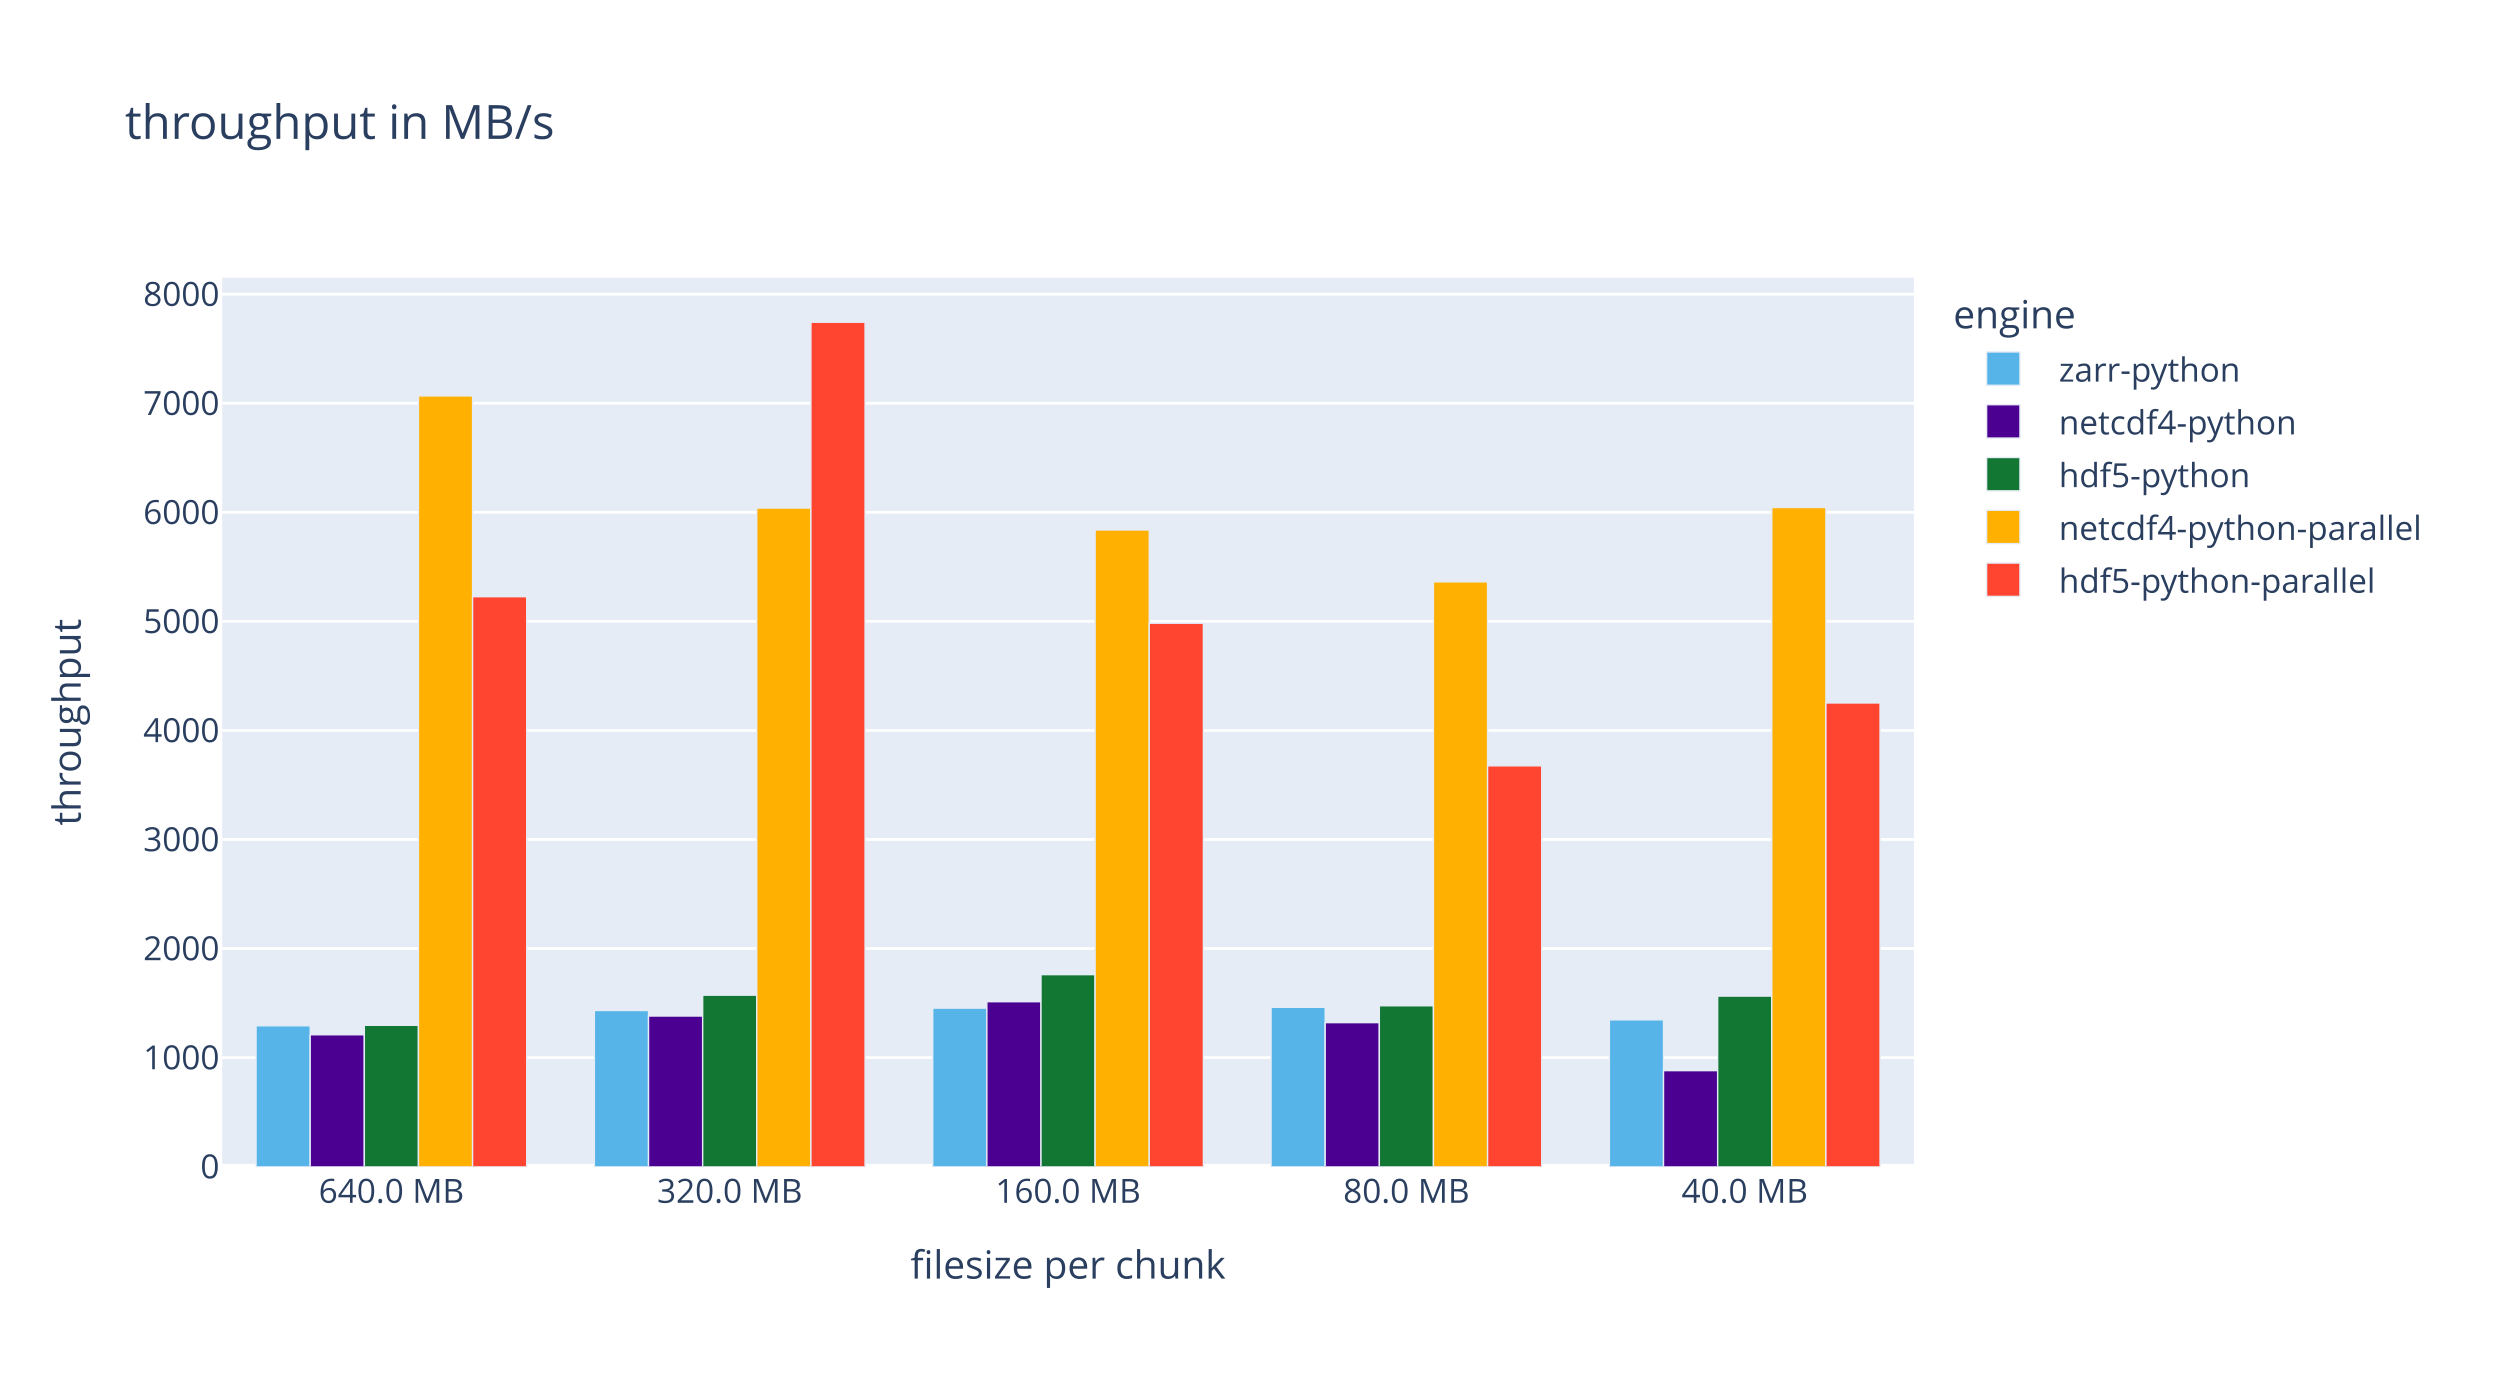
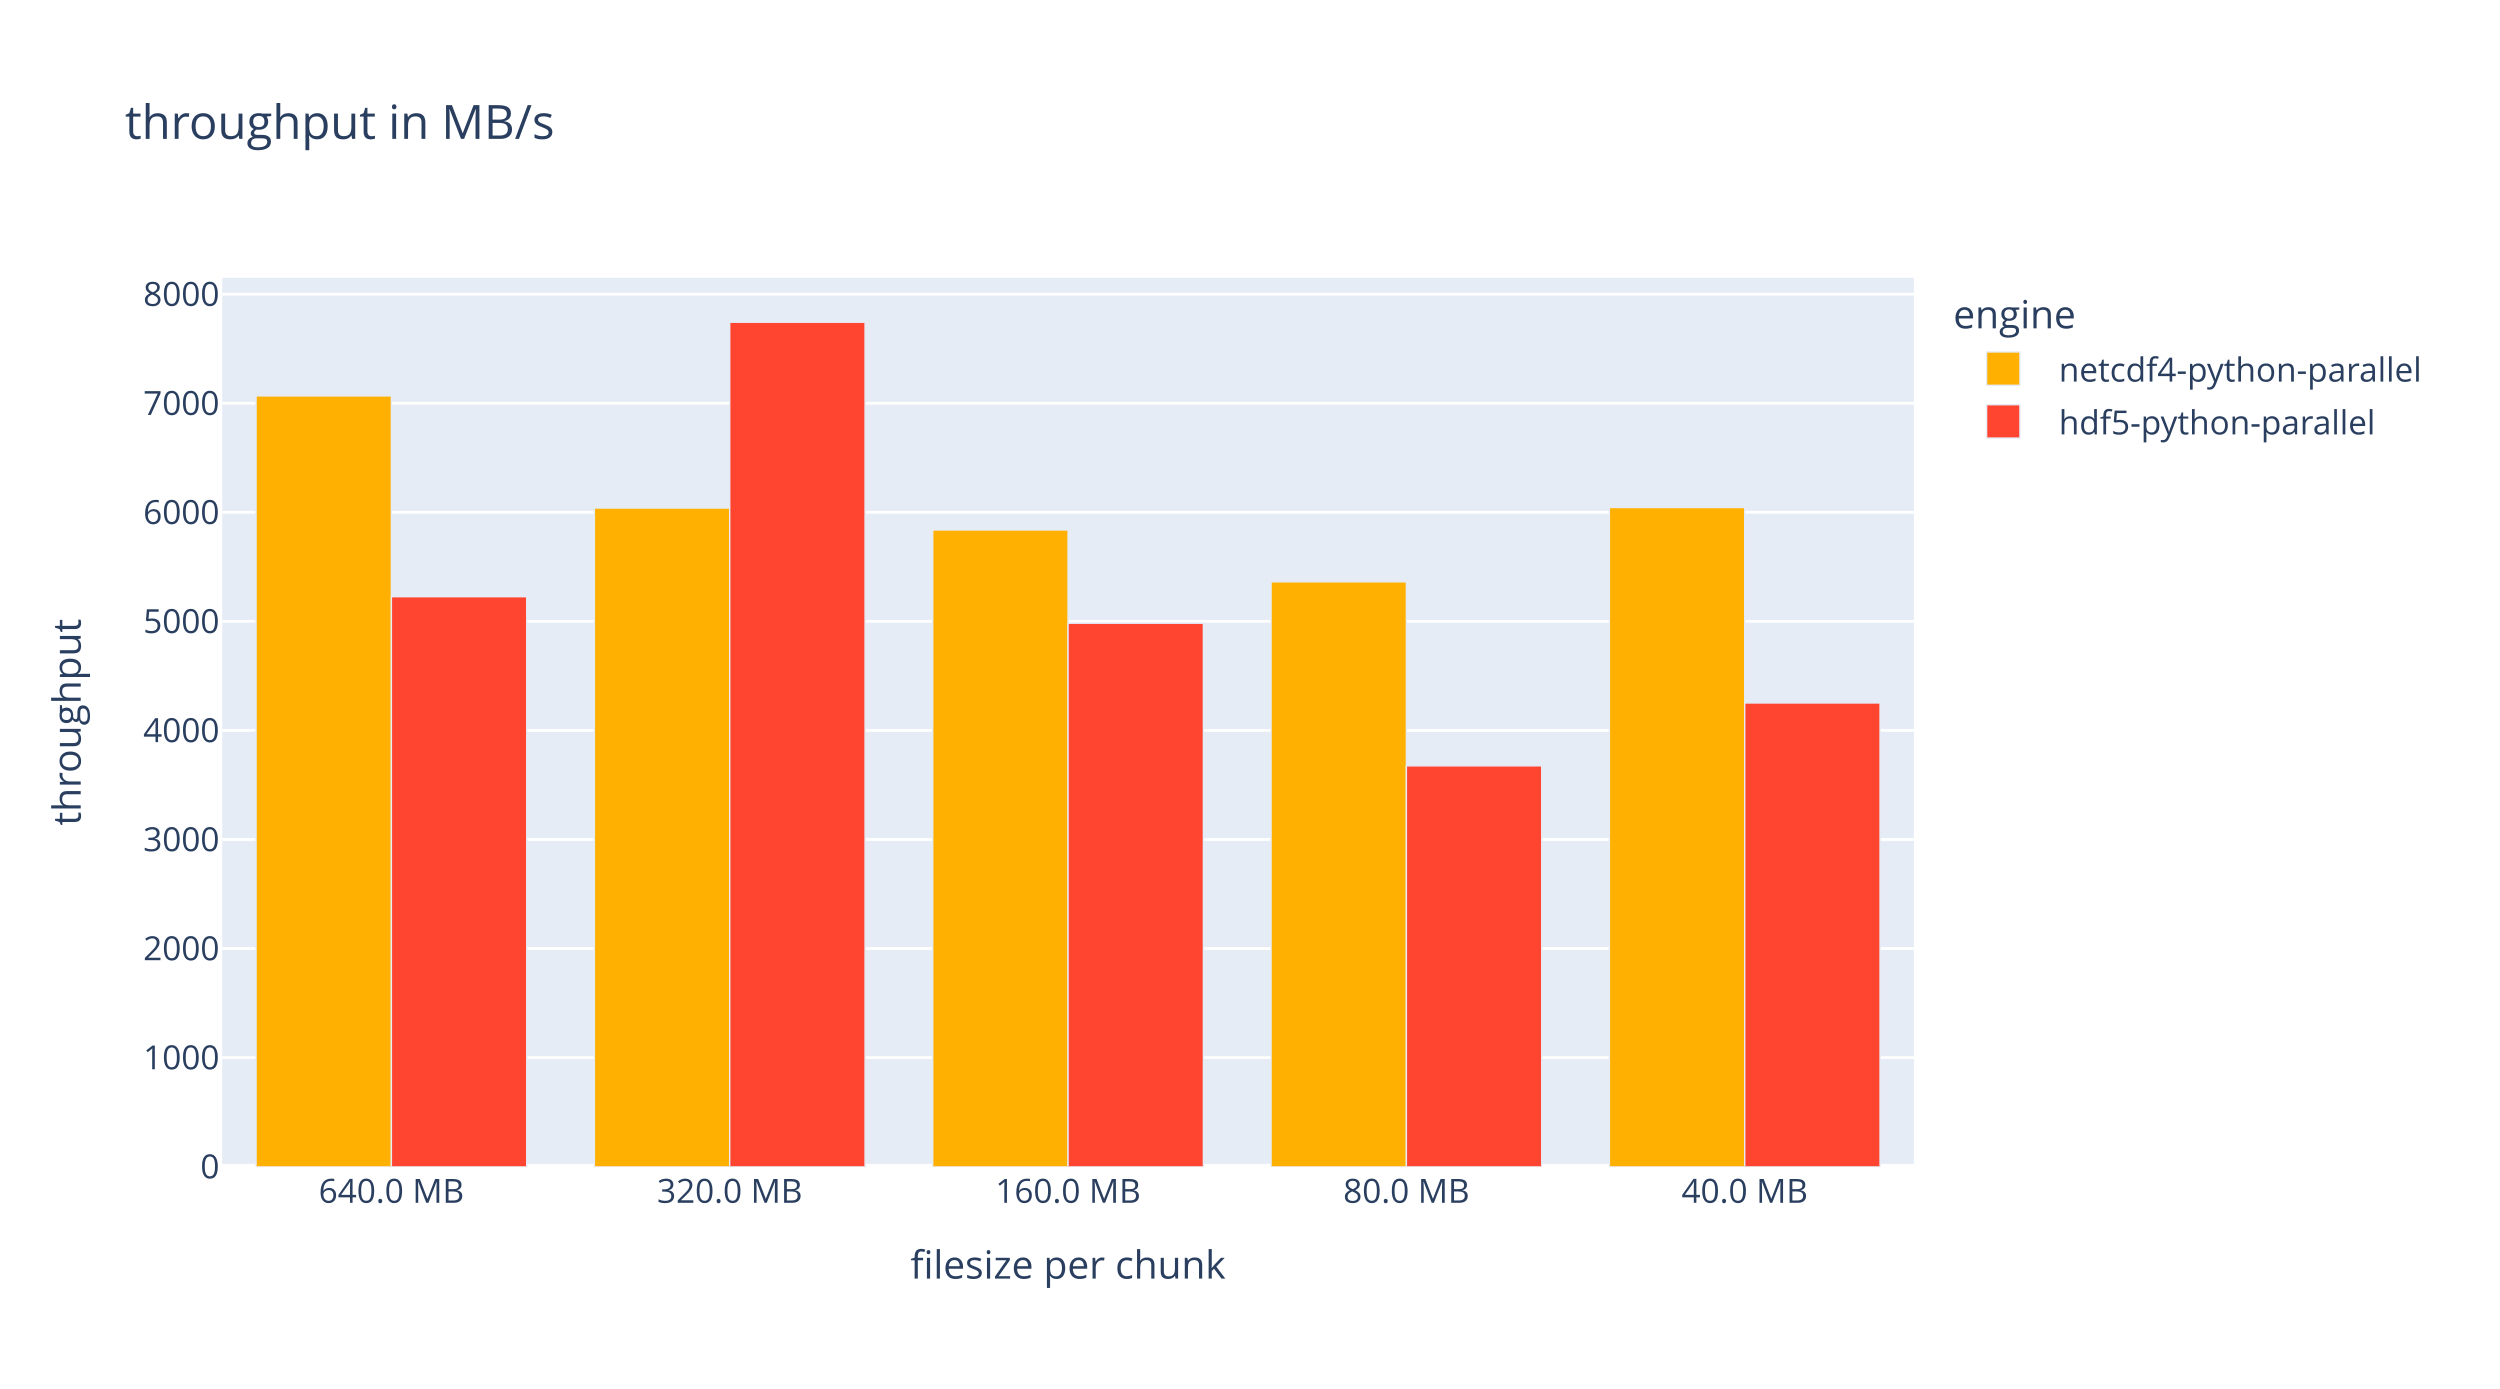
<svg xmlns="http://www.w3.org/2000/svg" class="main-svg" width="900" height="500" style="" viewBox="0 0 900 500">
  <rect x="0" y="0" width="900" height="500" style="fill: rgb(255, 255, 255); fill-opacity: 1;" />
-   <defs id="defs-288d47">
+   <defs id="defs-fd1c74">
    <g class="clips">
-       <clipPath id="clip288d47xyplot" class="plotclip">
+       <clipPath id="clipfd1c74xyplot" class="plotclip">
        <rect width="609" height="320" />
      </clipPath>
-       <clipPath class="axesclip" id="clip288d47x">
+       <clipPath class="axesclip" id="clipfd1c74x">
        <rect x="80" y="0" width="609" height="500" />
      </clipPath>
-       <clipPath class="axesclip" id="clip288d47y">
+       <clipPath class="axesclip" id="clipfd1c74y">
        <rect x="0" y="100" width="900" height="320" />
      </clipPath>
-       <clipPath class="axesclip" id="clip288d47xy">
+       <clipPath class="axesclip" id="clipfd1c74xy">
        <rect x="80" y="100" width="609" height="320" />
      </clipPath>
    </g>
    <g class="gradients" />
    <g class="patterns" />
  </defs>
  <g class="bglayer">
    <rect class="bg" x="80" y="100" width="609" height="320" style="fill: rgb(229, 236, 246); fill-opacity: 1; stroke-width: 0;" />
  </g>
  <g class="layer-below">
    <g class="imagelayer" />
    <g class="shapelayer" />
  </g>
  <g class="cartesianlayer">
    <g class="subplot xy">
      <g class="layer-subplot">
        <g class="shapelayer" />
        <g class="imagelayer" />
      </g>
      <g class="minor-gridlayer">
        <g class="x" />
        <g class="y" />
      </g>
      <g class="gridlayer">
        <g class="x" />
        <g class="y">
          <path class="ygrid crisp" transform="translate(0,380.74)" d="M80,0h609" style="stroke: rgb(255, 255, 255); stroke-opacity: 1; stroke-width: 1px;" />
          <path class="ygrid crisp" transform="translate(0,341.48)" d="M80,0h609" style="stroke: rgb(255, 255, 255); stroke-opacity: 1; stroke-width: 1px;" />
          <path class="ygrid crisp" transform="translate(0,302.22)" d="M80,0h609" style="stroke: rgb(255, 255, 255); stroke-opacity: 1; stroke-width: 1px;" />
          <path class="ygrid crisp" transform="translate(0,262.96)" d="M80,0h609" style="stroke: rgb(255, 255, 255); stroke-opacity: 1; stroke-width: 1px;" />
          <path class="ygrid crisp" transform="translate(0,223.69)" d="M80,0h609" style="stroke: rgb(255, 255, 255); stroke-opacity: 1; stroke-width: 1px;" />
          <path class="ygrid crisp" transform="translate(0,184.43)" d="M80,0h609" style="stroke: rgb(255, 255, 255); stroke-opacity: 1; stroke-width: 1px;" />
          <path class="ygrid crisp" transform="translate(0,145.17)" d="M80,0h609" style="stroke: rgb(255, 255, 255); stroke-opacity: 1; stroke-width: 1px;" />
          <path class="ygrid crisp" transform="translate(0,105.91)" d="M80,0h609" style="stroke: rgb(255, 255, 255); stroke-opacity: 1; stroke-width: 1px;" />
        </g>
      </g>
      <g class="zerolinelayer">
        <path class="yzl zl crisp" transform="translate(0,420)" d="M80,0h609" style="stroke: rgb(255, 255, 255); stroke-opacity: 1; stroke-width: 2px;" />
      </g>
      <g class="layer-between">
        <g class="shapelayer" />
        <g class="imagelayer" />
      </g>
      <path class="xlines-below" />
      <path class="ylines-below" />
      <g class="overlines-below" />
      <g class="xaxislayer-below" />
      <g class="yaxislayer-below" />
      <g class="overaxes-below" />
      <g class="overplot">
-         <g class="xy" transform="translate(80,100)" clip-path="url(#clip288d47xyplot)">
+         <g class="xy" transform="translate(80,100)" clip-path="url(#clipfd1c74xyplot)">
          <g class="barlayer mlayer">
            <g class="trace bars" style="opacity: 1;">
              <g class="points">
                <g class="point">
-                   <path d="M12.18,320V269.27H31.67V320Z" style="vector-effect: none; opacity: 1; stroke-width: 0.5px; fill: rgb(86, 180, 233); fill-opacity: 1; stroke: rgb(229, 236, 246); stroke-opacity: 1;" />
-                 </g>
-                 <g class="point">
-                   <path d="M133.98,320V263.78H153.47V320Z" style="vector-effect: none; opacity: 1; stroke-width: 0.5px; fill: rgb(86, 180, 233); fill-opacity: 1; stroke: rgb(229, 236, 246); stroke-opacity: 1;" />
-                 </g>
-                 <g class="point">
-                   <path d="M255.78,320V262.92H275.27V320Z" style="vector-effect: none; opacity: 1; stroke-width: 0.5px; fill: rgb(86, 180, 233); fill-opacity: 1; stroke: rgb(229, 236, 246); stroke-opacity: 1;" />
-                 </g>
-                 <g class="point">
-                   <path d="M377.58,320V262.62H397.07V320Z" style="vector-effect: none; opacity: 1; stroke-width: 0.5px; fill: rgb(86, 180, 233); fill-opacity: 1; stroke: rgb(229, 236, 246); stroke-opacity: 1;" />
-                 </g>
-                 <g class="point">
-                   <path d="M499.38,320V267.14H518.87V320Z" style="vector-effect: none; opacity: 1; stroke-width: 0.5px; fill: rgb(86, 180, 233); fill-opacity: 1; stroke: rgb(229, 236, 246); stroke-opacity: 1;" />
+                   <path d="M12.18,320V42.52H60.9V320Z" style="vector-effect: none; opacity: 1; stroke-width: 0.5px; fill: rgb(255, 176, 0); fill-opacity: 1; stroke: rgb(229, 236, 246); stroke-opacity: 1;" />
+                 </g>
+                 <g class="point">
+                   <path d="M133.98,320V82.89H182.7V320Z" style="vector-effect: none; opacity: 1; stroke-width: 0.5px; fill: rgb(255, 176, 0); fill-opacity: 1; stroke: rgb(229, 236, 246); stroke-opacity: 1;" />
+                 </g>
+                 <g class="point">
+                   <path d="M255.78,320V90.79H304.5V320Z" style="vector-effect: none; opacity: 1; stroke-width: 0.5px; fill: rgb(255, 176, 0); fill-opacity: 1; stroke: rgb(229, 236, 246); stroke-opacity: 1;" />
+                 </g>
+                 <g class="point">
+                   <path d="M377.58,320V109.47H426.3V320Z" style="vector-effect: none; opacity: 1; stroke-width: 0.5px; fill: rgb(255, 176, 0); fill-opacity: 1; stroke: rgb(229, 236, 246); stroke-opacity: 1;" />
+                 </g>
+                 <g class="point">
+                   <path d="M499.38,320V82.7H548.1V320Z" style="vector-effect: none; opacity: 1; stroke-width: 0.5px; fill: rgb(255, 176, 0); fill-opacity: 1; stroke: rgb(229, 236, 246); stroke-opacity: 1;" />
                </g>
              </g>
            </g>
            <g class="trace bars" style="opacity: 1;">
              <g class="points">
                <g class="point">
-                   <path d="M31.67,320V272.51H51.16V320Z" style="vector-effect: none; opacity: 1; stroke-width: 0.5px; fill: rgb(75, 0, 146); fill-opacity: 1; stroke: rgb(229, 236, 246); stroke-opacity: 1;" />
-                 </g>
-                 <g class="point">
-                   <path d="M153.47,320V265.77H172.96V320Z" style="vector-effect: none; opacity: 1; stroke-width: 0.5px; fill: rgb(75, 0, 146); fill-opacity: 1; stroke: rgb(229, 236, 246); stroke-opacity: 1;" />
-                 </g>
-                 <g class="point">
-                   <path d="M275.27,320V260.61H294.76V320Z" style="vector-effect: none; opacity: 1; stroke-width: 0.5px; fill: rgb(75, 0, 146); fill-opacity: 1; stroke: rgb(229, 236, 246); stroke-opacity: 1;" />
-                 </g>
-                 <g class="point">
-                   <path d="M397.07,320V268.16H416.56V320Z" style="vector-effect: none; opacity: 1; stroke-width: 0.5px; fill: rgb(75, 0, 146); fill-opacity: 1; stroke: rgb(229, 236, 246); stroke-opacity: 1;" />
-                 </g>
-                 <g class="point">
-                   <path d="M518.87,320V285.43H538.36V320Z" style="vector-effect: none; opacity: 1; stroke-width: 0.5px; fill: rgb(75, 0, 146); fill-opacity: 1; stroke: rgb(229, 236, 246); stroke-opacity: 1;" />
-                 </g>
-               </g>
-             </g>
-             <g class="trace bars" style="opacity: 1;">
-               <g class="points">
-                 <g class="point">
-                   <path d="M51.16,320V269.12H70.64V320Z" style="vector-effect: none; opacity: 1; stroke-width: 0.5px; fill: rgb(17, 119, 51); fill-opacity: 1; stroke: rgb(229, 236, 246); stroke-opacity: 1;" />
-                 </g>
-                 <g class="point">
-                   <path d="M172.96,320V258.26H192.44V320Z" style="vector-effect: none; opacity: 1; stroke-width: 0.5px; fill: rgb(17, 119, 51); fill-opacity: 1; stroke: rgb(229, 236, 246); stroke-opacity: 1;" />
-                 </g>
-                 <g class="point">
-                   <path d="M294.76,320V250.87H314.24V320Z" style="vector-effect: none; opacity: 1; stroke-width: 0.5px; fill: rgb(17, 119, 51); fill-opacity: 1; stroke: rgb(229, 236, 246); stroke-opacity: 1;" />
-                 </g>
-                 <g class="point">
-                   <path d="M416.56,320V262.07H436.04V320Z" style="vector-effect: none; opacity: 1; stroke-width: 0.5px; fill: rgb(17, 119, 51); fill-opacity: 1; stroke: rgb(229, 236, 246); stroke-opacity: 1;" />
-                 </g>
-                 <g class="point">
-                   <path d="M538.36,320V258.59H557.84V320Z" style="vector-effect: none; opacity: 1; stroke-width: 0.5px; fill: rgb(17, 119, 51); fill-opacity: 1; stroke: rgb(229, 236, 246); stroke-opacity: 1;" />
-                 </g>
-               </g>
-             </g>
-             <g class="trace bars" style="opacity: 1;">
-               <g class="points">
-                 <g class="point">
-                   <path d="M70.64,320V42.52H90.13V320Z" style="vector-effect: none; opacity: 1; stroke-width: 0.5px; fill: rgb(255, 176, 0); fill-opacity: 1; stroke: rgb(229, 236, 246); stroke-opacity: 1;" />
-                 </g>
-                 <g class="point">
-                   <path d="M192.44,320V82.89H211.93V320Z" style="vector-effect: none; opacity: 1; stroke-width: 0.5px; fill: rgb(255, 176, 0); fill-opacity: 1; stroke: rgb(229, 236, 246); stroke-opacity: 1;" />
-                 </g>
-                 <g class="point">
-                   <path d="M314.24,320V90.79H333.73V320Z" style="vector-effect: none; opacity: 1; stroke-width: 0.5px; fill: rgb(255, 176, 0); fill-opacity: 1; stroke: rgb(229, 236, 246); stroke-opacity: 1;" />
-                 </g>
-                 <g class="point">
-                   <path d="M436.04,320V109.47H455.53V320Z" style="vector-effect: none; opacity: 1; stroke-width: 0.5px; fill: rgb(255, 176, 0); fill-opacity: 1; stroke: rgb(229, 236, 246); stroke-opacity: 1;" />
-                 </g>
-                 <g class="point">
-                   <path d="M557.84,320V82.7H577.33V320Z" style="vector-effect: none; opacity: 1; stroke-width: 0.5px; fill: rgb(255, 176, 0); fill-opacity: 1; stroke: rgb(229, 236, 246); stroke-opacity: 1;" />
-                 </g>
-               </g>
-             </g>
-             <g class="trace bars" style="opacity: 1;">
-               <g class="points">
-                 <g class="point">
-                   <path d="M90.13,320V114.81H109.62V320Z" style="vector-effect: none; opacity: 1; stroke-width: 0.5px; fill: rgb(255, 68, 48); fill-opacity: 1; stroke: rgb(229, 236, 246); stroke-opacity: 1;" />
-                 </g>
-                 <g class="point">
-                   <path d="M211.93,320V16H231.42V320Z" style="vector-effect: none; opacity: 1; stroke-width: 0.5px; fill: rgb(255, 68, 48); fill-opacity: 1; stroke: rgb(229, 236, 246); stroke-opacity: 1;" />
-                 </g>
-                 <g class="point">
-                   <path d="M333.73,320V124.36H353.22V320Z" style="vector-effect: none; opacity: 1; stroke-width: 0.5px; fill: rgb(255, 68, 48); fill-opacity: 1; stroke: rgb(229, 236, 246); stroke-opacity: 1;" />
-                 </g>
-                 <g class="point">
-                   <path d="M455.53,320V175.69H475.02V320Z" style="vector-effect: none; opacity: 1; stroke-width: 0.5px; fill: rgb(255, 68, 48); fill-opacity: 1; stroke: rgb(229, 236, 246); stroke-opacity: 1;" />
-                 </g>
-                 <g class="point">
-                   <path d="M577.33,320V153.08H596.82V320Z" style="vector-effect: none; opacity: 1; stroke-width: 0.5px; fill: rgb(255, 68, 48); fill-opacity: 1; stroke: rgb(229, 236, 246); stroke-opacity: 1;" />
+                   <path d="M60.9,320V114.81H109.62V320Z" style="vector-effect: none; opacity: 1; stroke-width: 0.5px; fill: rgb(255, 68, 48); fill-opacity: 1; stroke: rgb(229, 236, 246); stroke-opacity: 1;" />
+                 </g>
+                 <g class="point">
+                   <path d="M182.7,320V16H231.42V320Z" style="vector-effect: none; opacity: 1; stroke-width: 0.5px; fill: rgb(255, 68, 48); fill-opacity: 1; stroke: rgb(229, 236, 246); stroke-opacity: 1;" />
+                 </g>
+                 <g class="point">
+                   <path d="M304.5,320V124.36H353.22V320Z" style="vector-effect: none; opacity: 1; stroke-width: 0.5px; fill: rgb(255, 68, 48); fill-opacity: 1; stroke: rgb(229, 236, 246); stroke-opacity: 1;" />
+                 </g>
+                 <g class="point">
+                   <path d="M426.3,320V175.69H475.02V320Z" style="vector-effect: none; opacity: 1; stroke-width: 0.5px; fill: rgb(255, 68, 48); fill-opacity: 1; stroke: rgb(229, 236, 246); stroke-opacity: 1;" />
+                 </g>
+                 <g class="point">
+                   <path d="M548.1,320V153.08H596.82V320Z" style="vector-effect: none; opacity: 1; stroke-width: 0.5px; fill: rgb(255, 68, 48); fill-opacity: 1; stroke: rgb(229, 236, 246); stroke-opacity: 1;" />
                </g>
              </g>
            </g>
          </g>
        </g>
      </g>
      <path class="xlines-above crisp" d="M0,0" style="fill: none;" />
      <path class="ylines-above crisp" d="M0,0" style="fill: none;" />
      <g class="overlines-above" />
      <g class="xaxislayer-above">
        <g class="xtick">
          <text text-anchor="middle" x="0" y="433" transform="translate(140.9,0)" style="font-family: 'Open Sans', verdana, arial, sans-serif; font-size: 12px; fill: rgb(42, 63, 95); fill-opacity: 1; white-space: pre; opacity: 1;">640.0 MB</text>
        </g>
        <g class="xtick">
          <text text-anchor="middle" x="0" y="433" transform="translate(262.7,0)" style="font-family: 'Open Sans', verdana, arial, sans-serif; font-size: 12px; fill: rgb(42, 63, 95); fill-opacity: 1; white-space: pre; opacity: 1;">320.0 MB</text>
        </g>
        <g class="xtick">
          <text text-anchor="middle" x="0" y="433" transform="translate(384.5,0)" style="font-family: 'Open Sans', verdana, arial, sans-serif; font-size: 12px; fill: rgb(42, 63, 95); fill-opacity: 1; white-space: pre; opacity: 1;">160.0 MB</text>
        </g>
        <g class="xtick">
          <text text-anchor="middle" x="0" y="433" transform="translate(506.3,0)" style="font-family: 'Open Sans', verdana, arial, sans-serif; font-size: 12px; fill: rgb(42, 63, 95); fill-opacity: 1; white-space: pre; opacity: 1;">80.0 MB</text>
        </g>
        <g class="xtick">
          <text text-anchor="middle" x="0" y="433" transform="translate(628.1,0)" style="font-family: 'Open Sans', verdana, arial, sans-serif; font-size: 12px; fill: rgb(42, 63, 95); fill-opacity: 1; white-space: pre; opacity: 1;">40.0 MB</text>
        </g>
      </g>
      <g class="yaxislayer-above">
        <g class="ytick">
          <text text-anchor="end" x="79" y="4.2" transform="translate(0,420)" style="font-family: 'Open Sans', verdana, arial, sans-serif; font-size: 12px; fill: rgb(42, 63, 95); fill-opacity: 1; white-space: pre; opacity: 1;">0</text>
        </g>
        <g class="ytick">
          <text text-anchor="end" x="79" y="4.2" style="font-family: 'Open Sans', verdana, arial, sans-serif; font-size: 12px; fill: rgb(42, 63, 95); fill-opacity: 1; white-space: pre; opacity: 1;" transform="translate(0,380.74)">1000</text>
        </g>
        <g class="ytick">
          <text text-anchor="end" x="79" y="4.2" style="font-family: 'Open Sans', verdana, arial, sans-serif; font-size: 12px; fill: rgb(42, 63, 95); fill-opacity: 1; white-space: pre; opacity: 1;" transform="translate(0,341.48)">2000</text>
        </g>
        <g class="ytick">
          <text text-anchor="end" x="79" y="4.2" style="font-family: 'Open Sans', verdana, arial, sans-serif; font-size: 12px; fill: rgb(42, 63, 95); fill-opacity: 1; white-space: pre; opacity: 1;" transform="translate(0,302.22)">3000</text>
        </g>
        <g class="ytick">
          <text text-anchor="end" x="79" y="4.2" style="font-family: 'Open Sans', verdana, arial, sans-serif; font-size: 12px; fill: rgb(42, 63, 95); fill-opacity: 1; white-space: pre; opacity: 1;" transform="translate(0,262.96)">4000</text>
        </g>
        <g class="ytick">
          <text text-anchor="end" x="79" y="4.2" style="font-family: 'Open Sans', verdana, arial, sans-serif; font-size: 12px; fill: rgb(42, 63, 95); fill-opacity: 1; white-space: pre; opacity: 1;" transform="translate(0,223.69)">5000</text>
        </g>
        <g class="ytick">
          <text text-anchor="end" x="79" y="4.2" style="font-family: 'Open Sans', verdana, arial, sans-serif; font-size: 12px; fill: rgb(42, 63, 95); fill-opacity: 1; white-space: pre; opacity: 1;" transform="translate(0,184.43)">6000</text>
        </g>
        <g class="ytick">
          <text text-anchor="end" x="79" y="4.2" style="font-family: 'Open Sans', verdana, arial, sans-serif; font-size: 12px; fill: rgb(42, 63, 95); fill-opacity: 1; white-space: pre; opacity: 1;" transform="translate(0,145.17)">7000</text>
        </g>
        <g class="ytick">
          <text text-anchor="end" x="79" y="4.2" style="font-family: 'Open Sans', verdana, arial, sans-serif; font-size: 12px; fill: rgb(42, 63, 95); fill-opacity: 1; white-space: pre; opacity: 1;" transform="translate(0,105.91)">8000</text>
        </g>
      </g>
      <g class="overaxes-above" />
    </g>
  </g>
  <g class="polarlayer" />
  <g class="smithlayer" />
  <g class="ternarylayer" />
  <g class="geolayer" />
  <g class="funnelarealayer" />
  <g class="pielayer" />
  <g class="iciclelayer" />
  <g class="treemaplayer" />
  <g class="sunburstlayer" />
  <g class="glimages" />
-   <defs id="topdefs-288d47">
+   <defs id="topdefs-fd1c74">
    <g class="clips" />
-     <clipPath id="legend288d47">
-       <rect width="187" height="124" x="0" y="0" />
+     <clipPath id="legendfd1c74">
+       <rect width="187" height="67" x="0" y="0" />
    </clipPath>
  </defs>
  <g class="layer-above">
    <g class="imagelayer" />
    <g class="shapelayer" />
  </g>
  <g class="infolayer">
    <g class="legend" pointer-events="all" transform="translate(701.18,100)">
-       <rect class="bg" shape-rendering="crispEdges" width="187" height="124" x="0" y="0" style="stroke: rgb(68, 68, 68); stroke-opacity: 1; fill: rgb(255, 255, 255); fill-opacity: 1; stroke-width: 0px;" />
-       <g class="scrollbox" transform="" clip-path="url(#legend288d47)">
+       <rect class="bg" shape-rendering="crispEdges" width="187" height="67" x="0" y="0" style="stroke: rgb(68, 68, 68); stroke-opacity: 1; fill: rgb(255, 255, 255); fill-opacity: 1; stroke-width: 0px;" />
+       <g class="scrollbox" transform="" clip-path="url(#legendfd1c74)">
        <text class="legendtitletext" text-anchor="start" x="2" y="18.2" style="font-family: 'Open Sans', verdana, arial, sans-serif; font-size: 14px; fill: rgb(42, 63, 95); fill-opacity: 1; white-space: pre;">engine</text>
        <g class="groups" transform="">
          <g class="traces" transform="translate(0,32.7)" style="opacity: 1;">
-             <text class="legendtext" text-anchor="start" x="40" y="4.68" style="font-family: 'Open Sans', verdana, arial, sans-serif; font-size: 12px; fill: rgb(42, 63, 95); fill-opacity: 1; white-space: pre;">zarr-python</text>
-             <g class="layers" style="opacity: 1;">
-               <g class="legendfill" />
-               <g class="legendlines" />
-               <g class="legendsymbols">
-                 <g class="legendpoints">
-                   <path class="legendundefined" d="M6,6H-6V-6H6Z" transform="translate(20,0)" style="stroke-width: 0.5px; fill: rgb(86, 180, 233); fill-opacity: 1; stroke: rgb(229, 236, 246); stroke-opacity: 1;" />
-                 </g>
-               </g>
-             </g>
-             <rect class="legendtoggle" x="0" y="-9.5" width="181.047" height="19" style="fill: rgb(0, 0, 0); fill-opacity: 0;" />
-           </g>
-         </g>
-         <g class="groups" transform="">
-           <g class="traces" transform="translate(0,51.7)" style="opacity: 1;">
-             <text class="legendtext" text-anchor="start" x="40" y="4.68" style="font-family: 'Open Sans', verdana, arial, sans-serif; font-size: 12px; fill: rgb(42, 63, 95); fill-opacity: 1; white-space: pre;">netcdf4-python</text>
-             <g class="layers" style="opacity: 1;">
-               <g class="legendfill" />
-               <g class="legendlines" />
-               <g class="legendsymbols">
-                 <g class="legendpoints">
-                   <path class="legendundefined" d="M6,6H-6V-6H6Z" transform="translate(20,0)" style="stroke-width: 0.5px; fill: rgb(75, 0, 146); fill-opacity: 1; stroke: rgb(229, 236, 246); stroke-opacity: 1;" />
-                 </g>
-               </g>
-             </g>
-             <rect class="legendtoggle" x="0" y="-9.5" width="181.047" height="19" style="fill: rgb(0, 0, 0); fill-opacity: 0;" />
-           </g>
-         </g>
-         <g class="groups" transform="">
-           <g class="traces" transform="translate(0,70.7)" style="opacity: 1;">
-             <text class="legendtext" text-anchor="start" x="40" y="4.68" style="font-family: 'Open Sans', verdana, arial, sans-serif; font-size: 12px; fill: rgb(42, 63, 95); fill-opacity: 1; white-space: pre;">hdf5-python</text>
-             <g class="layers" style="opacity: 1;">
-               <g class="legendfill" />
-               <g class="legendlines" />
-               <g class="legendsymbols">
-                 <g class="legendpoints">
-                   <path class="legendundefined" d="M6,6H-6V-6H6Z" transform="translate(20,0)" style="stroke-width: 0.5px; fill: rgb(17, 119, 51); fill-opacity: 1; stroke: rgb(229, 236, 246); stroke-opacity: 1;" />
-                 </g>
-               </g>
-             </g>
-             <rect class="legendtoggle" x="0" y="-9.5" width="181.047" height="19" style="fill: rgb(0, 0, 0); fill-opacity: 0;" />
-           </g>
-         </g>
-         <g class="groups" transform="">
-           <g class="traces" transform="translate(0,89.7)" style="opacity: 1;">
            <text class="legendtext" text-anchor="start" x="40" y="4.68" style="font-family: 'Open Sans', verdana, arial, sans-serif; font-size: 12px; fill: rgb(42, 63, 95); fill-opacity: 1; white-space: pre;">netcdf4-python-parallel</text>
            <g class="layers" style="opacity: 1;">
              <g class="legendfill" />
              <g class="legendlines" />
              <g class="legendsymbols">
                <g class="legendpoints">
                  <path class="legendundefined" d="M6,6H-6V-6H6Z" transform="translate(20,0)" style="stroke-width: 0.5px; fill: rgb(255, 176, 0); fill-opacity: 1; stroke: rgb(229, 236, 246); stroke-opacity: 1;" />
                </g>
              </g>
            </g>
            <rect class="legendtoggle" x="0" y="-9.5" width="181.047" height="19" style="fill: rgb(0, 0, 0); fill-opacity: 0;" />
          </g>
        </g>
        <g class="groups" transform="">
-           <g class="traces" transform="translate(0,108.7)" style="opacity: 1;">
+           <g class="traces" transform="translate(0,51.7)" style="opacity: 1;">
            <text class="legendtext" text-anchor="start" x="40" y="4.68" style="font-family: 'Open Sans', verdana, arial, sans-serif; font-size: 12px; fill: rgb(42, 63, 95); fill-opacity: 1; white-space: pre;">hdf5-python-parallel</text>
            <g class="layers" style="opacity: 1;">
              <g class="legendfill" />
              <g class="legendlines" />
              <g class="legendsymbols">
                <g class="legendpoints">
                  <path class="legendundefined" d="M6,6H-6V-6H6Z" transform="translate(20,0)" style="stroke-width: 0.5px; fill: rgb(255, 68, 48); fill-opacity: 1; stroke: rgb(229, 236, 246); stroke-opacity: 1;" />
                </g>
              </g>
            </g>
            <rect class="legendtoggle" x="0" y="-9.5" width="181.047" height="19" style="fill: rgb(0, 0, 0); fill-opacity: 0;" />
          </g>
        </g>
      </g>
      <rect class="scrollbar" rx="20" ry="3" width="0" height="0" x="0" y="0" style="fill: rgb(128, 139, 164); fill-opacity: 1;" />
    </g>
    <g class="g-gtitle">
      <text class="gtitle" x="45" y="50" text-anchor="start" dy="0em" style="opacity: 1; font-family: 'Open Sans', verdana, arial, sans-serif; font-size: 17px; fill: rgb(42, 63, 95); fill-opacity: 1; white-space: pre;">throughput in MB/s</text>
    </g>
    <g class="g-xtitle">
      <text class="xtitle" x="384.5" y="460.3" text-anchor="middle" style="opacity: 1; font-family: 'Open Sans', verdana, arial, sans-serif; font-size: 14px; fill: rgb(42, 63, 95); fill-opacity: 1; white-space: pre;">filesize per chunk</text>
    </g>
    <g class="g-ytitle">
      <text class="ytitle" transform="rotate(-90,29.05313,260)" x="29.053" y="260" text-anchor="middle" style="opacity: 1; font-family: 'Open Sans', verdana, arial, sans-serif; font-size: 14px; fill: rgb(42, 63, 95); fill-opacity: 1; white-space: pre;">throughput</text>
    </g>
  </g>
</svg>
